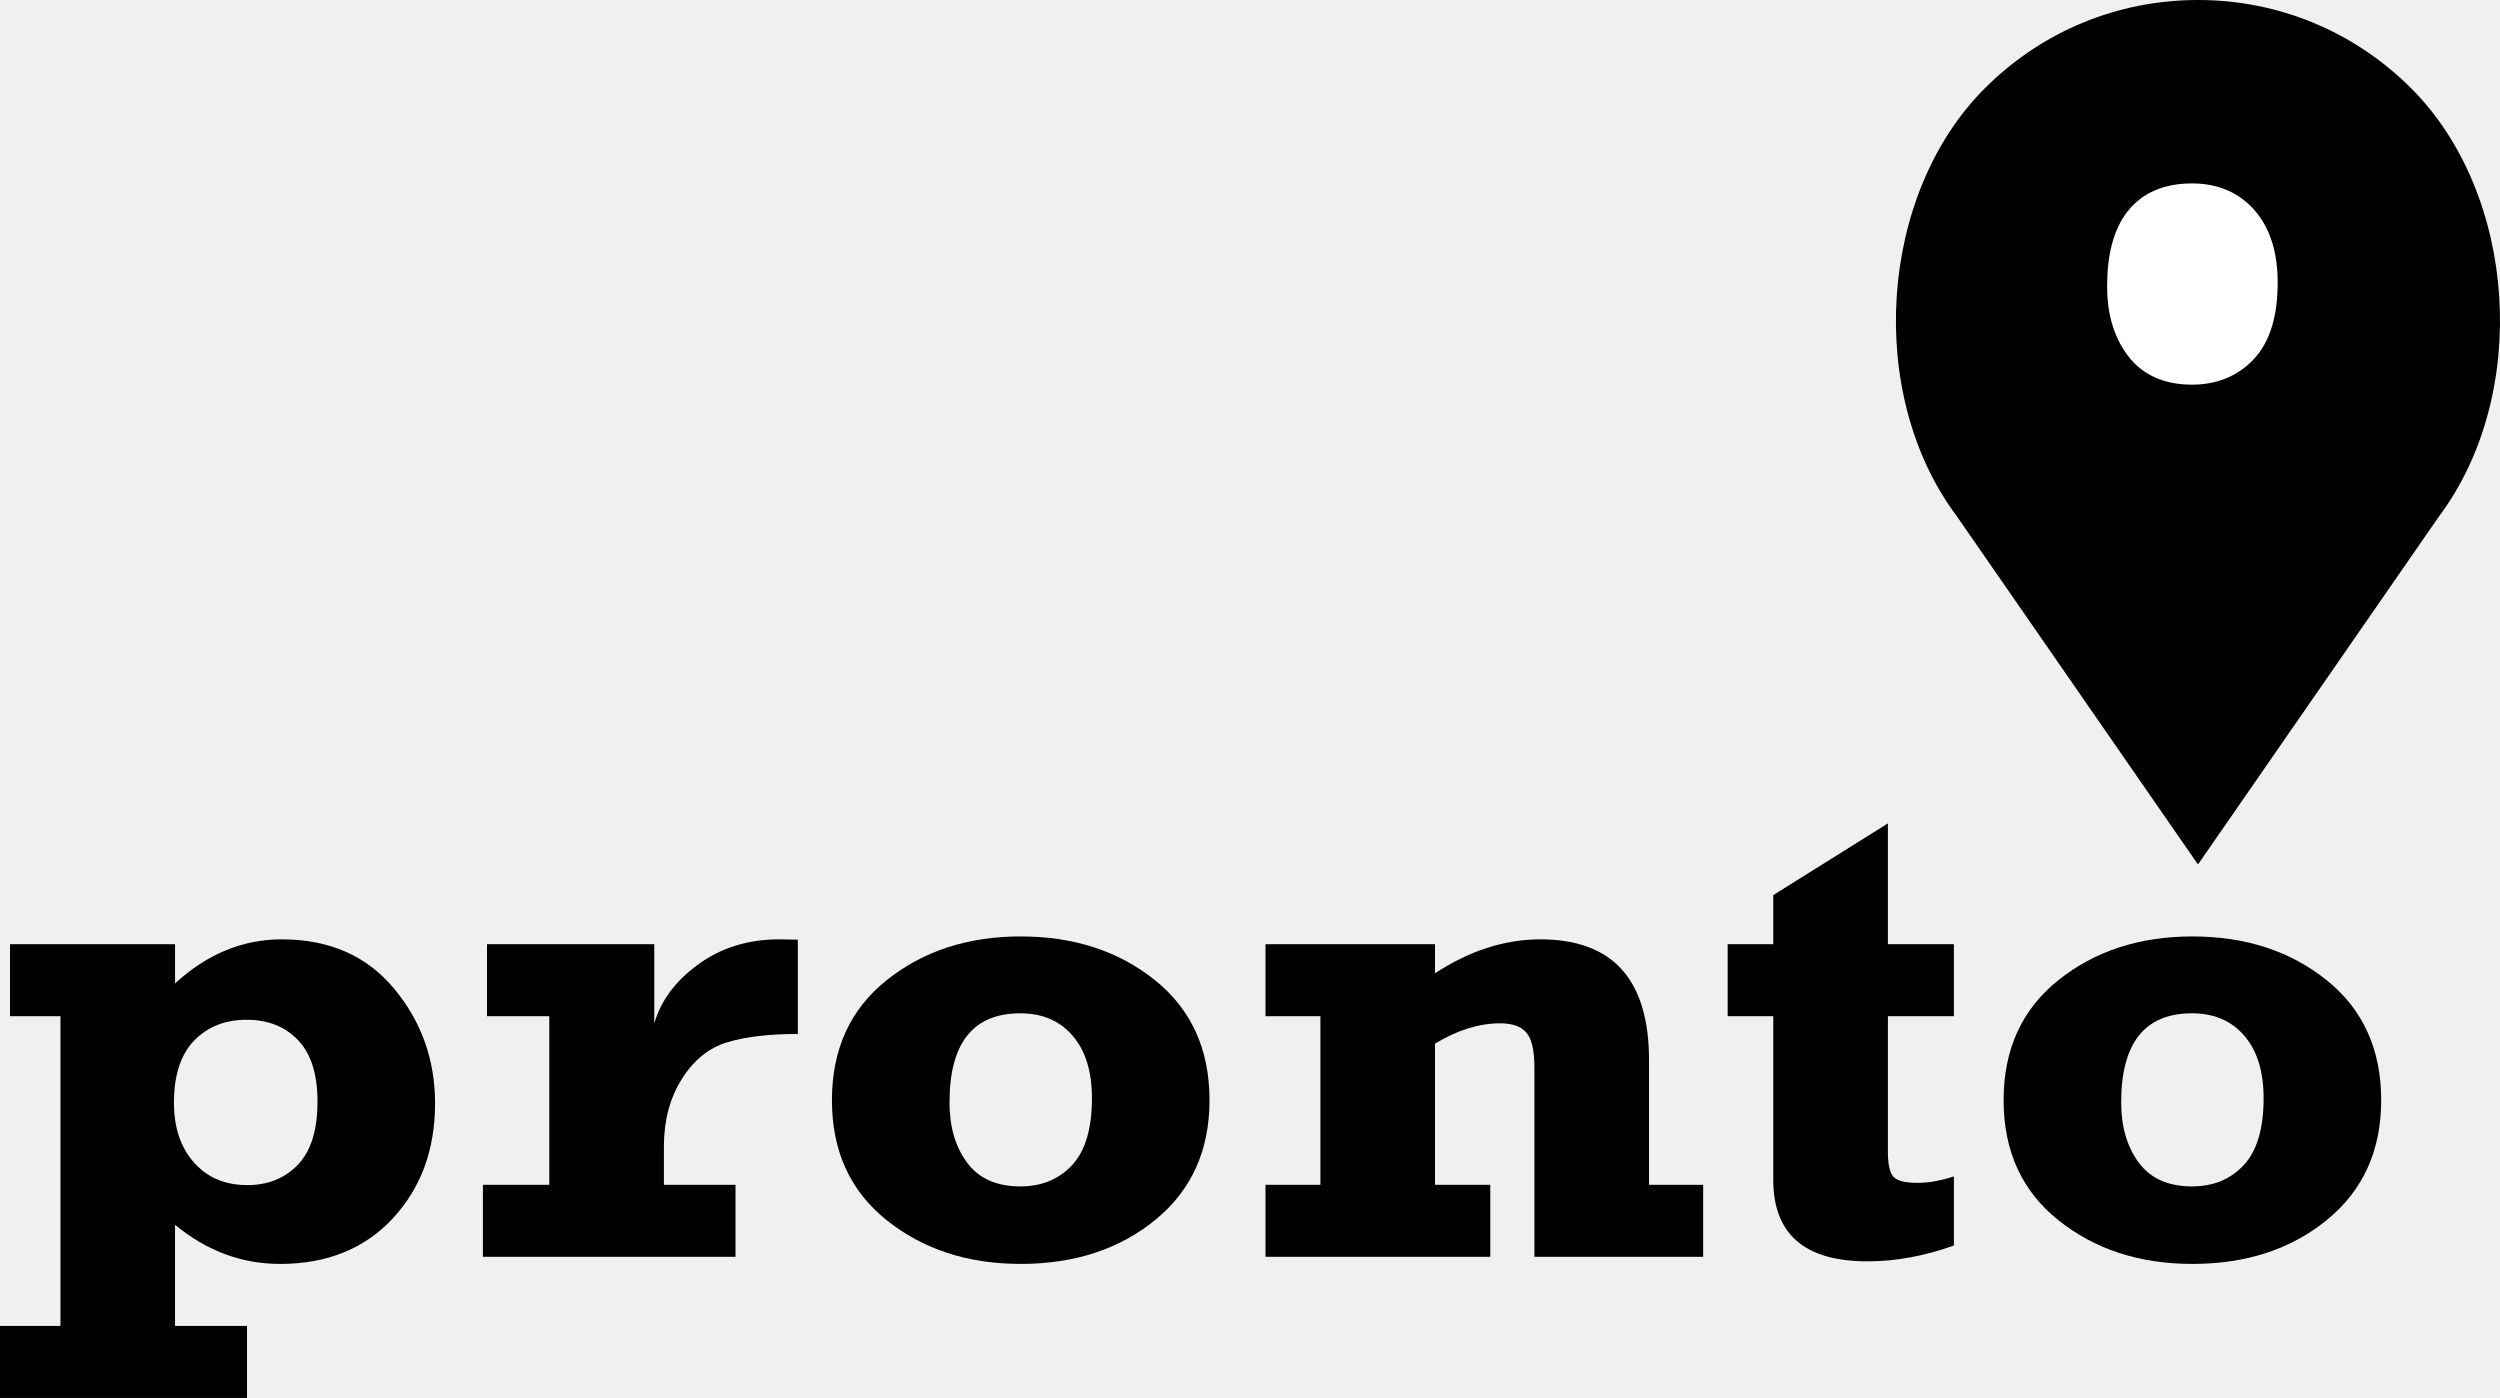
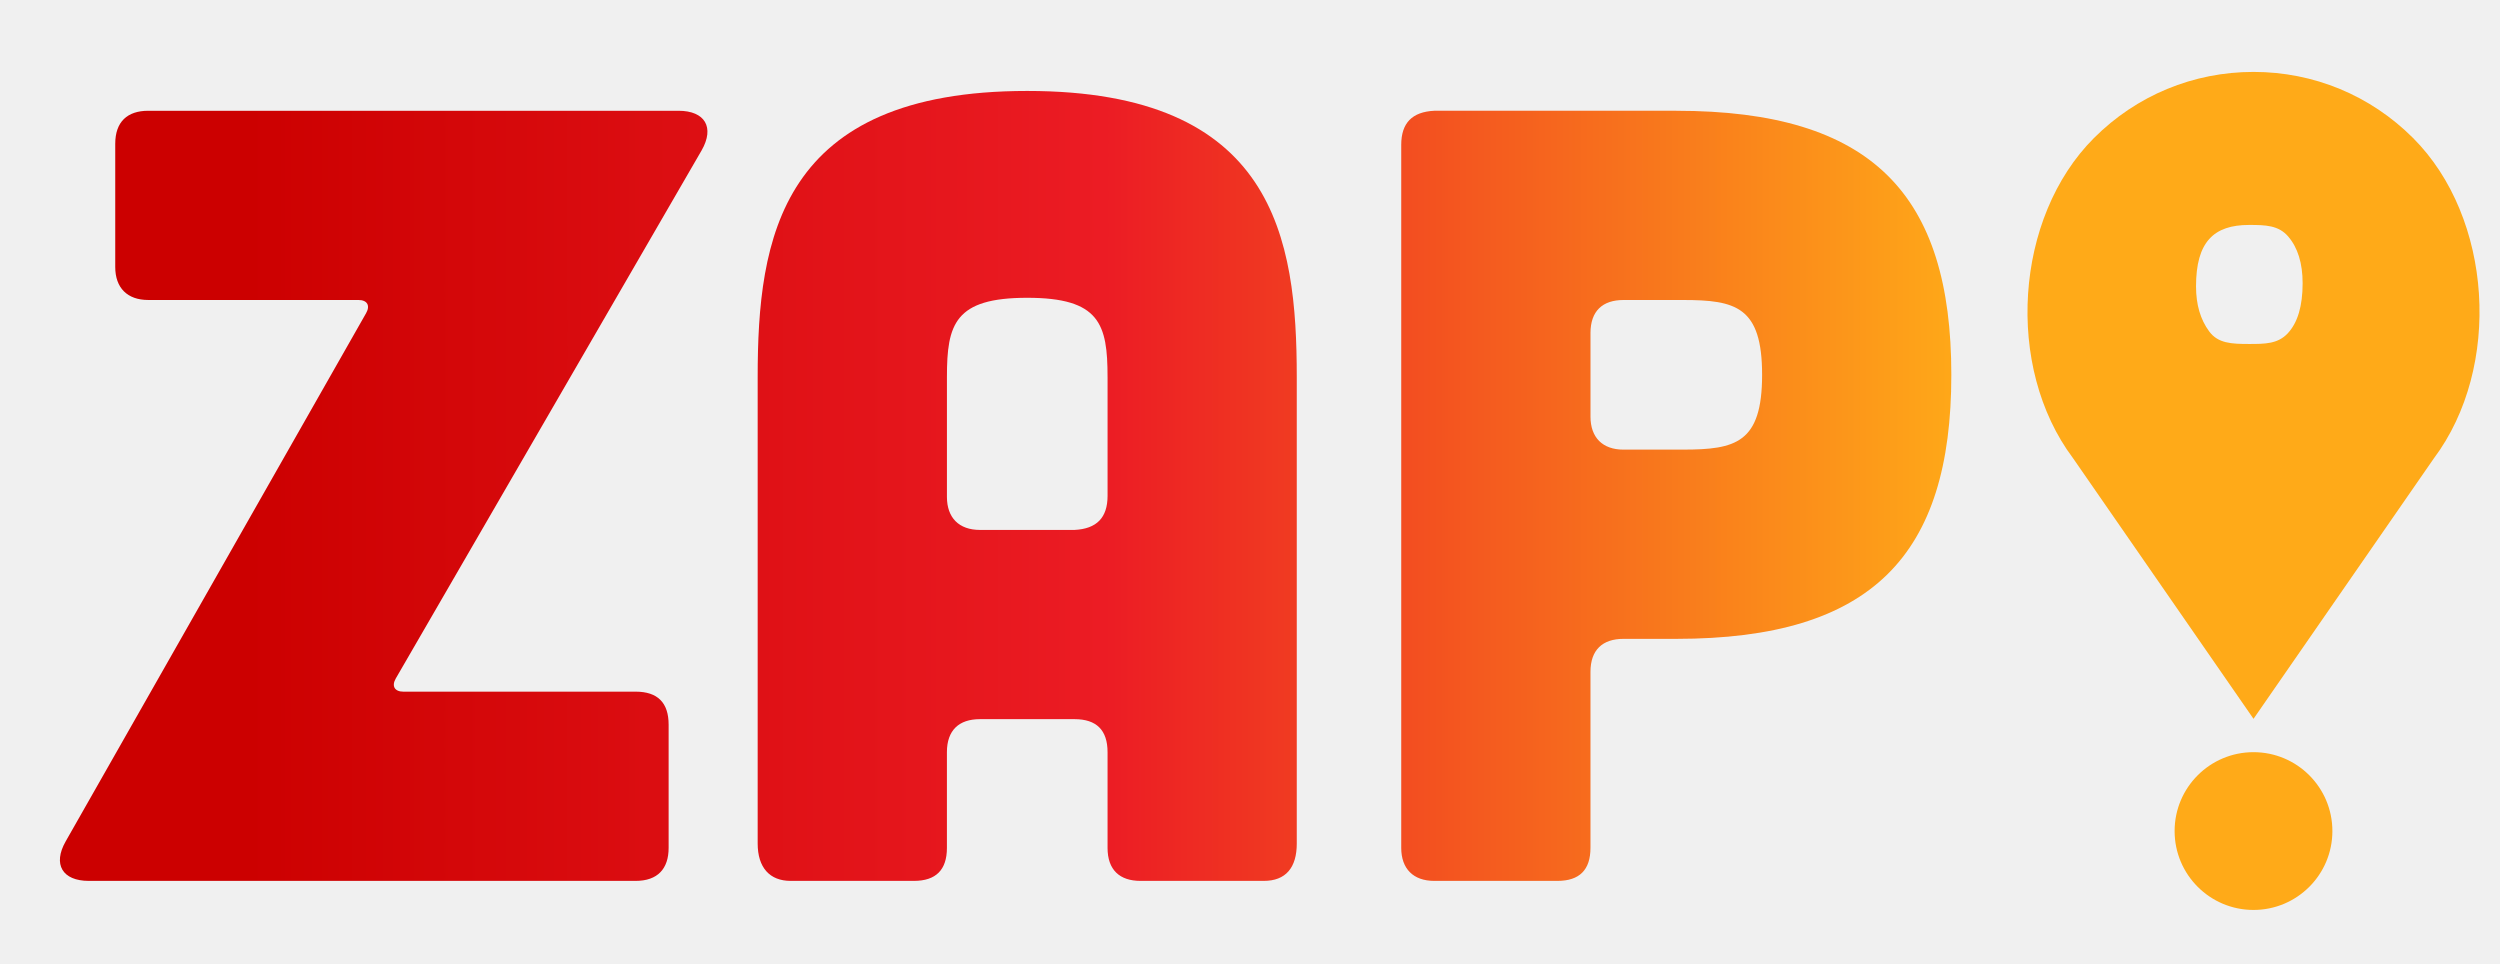
- <svg xmlns="http://www.w3.org/2000/svg" version="1.1" id="Layer_1" x="0px" y="0px" width="355.472px" height="198.772px" viewBox="0 0 355.472 198.772" enable-background="new 0 0 355.472 198.772" xml:space="preserve">
+ <svg xmlns="http://www.w3.org/2000/svg" version="1.1" id="Layer_1" x="0px" y="0px" width="161.683px" height="62.303px" viewBox="0 0 161.683 62.303" enable-background="new 0 0 161.683 62.303" xml:space="preserve">
  <g>
-     <path d="M35.124,188.533v10.239H0v-10.239h8.596v-44.039H1.424v-10.241h23.468v5.58c4.536-4.179,9.599-6.268,15.188-6.268   c6.75,0,12.068,2.334,15.953,7.003c3.885,4.669,5.828,10.111,5.828,16.325c0,6.583-2.004,12.031-6.013,16.349   c-4.008,4.317-9.352,6.474-16.032,6.474c-5.45,0-10.424-1.851-14.925-5.555v14.373H35.124z M45.144,156.617   c0-3.887-0.923-6.796-2.769-8.725c-1.846-1.929-4.281-2.893-7.304-2.893c-3.059,0-5.547,0.987-7.463,2.962   c-1.916,1.974-2.874,4.921-2.874,8.84c0,3.521,0.949,6.353,2.848,8.495c1.898,2.143,4.43,3.213,7.594,3.213   c2.918,0,5.309-0.963,7.173-2.893C44.211,163.689,45.144,160.689,45.144,156.617z" />
-     <path d="M104.58,168.464v10.241H68.665v-10.241h9.44v-23.97h-8.86v-10.241H93.03v11.296c0.914-3.244,2.997-6.053,6.25-8.426   c3.251-2.373,7.093-3.559,11.523-3.559c0.738,0,1.617,0.016,2.637,0.046v13.409c-4.113,0-7.472,0.398-10.073,1.194   c-2.603,0.796-4.747,2.542-6.435,5.234c-1.687,2.694-2.531,5.879-2.531,9.552v5.464H104.58z" />
-     <path d="M145.135,179.715c-7.524,0-13.879-2.073-19.065-6.222c-5.187-4.147-7.778-9.835-7.778-17.06   c0-7.224,2.591-12.911,7.778-17.06c5.186-4.147,11.541-6.222,19.065-6.222c7.559,0,13.923,2.074,19.091,6.222   c5.168,4.149,7.753,9.836,7.753,17.06c0,7.134-2.558,12.797-7.673,16.992C159.19,177.619,152.799,179.715,145.135,179.715z    M145.083,168.694c3.023,0,5.476-1.011,7.357-3.031c1.88-2.021,2.821-5.189,2.821-9.505c0-3.796-0.915-6.758-2.742-8.886   c-1.829-2.128-4.307-3.192-7.436-3.192c-6.715,0-10.073,4.225-10.073,12.675c0,3.46,0.834,6.313,2.505,8.564   C139.185,167.569,141.708,168.694,145.083,168.694z" />
-     <path d="M179.942,144.494v-10.241h24.101v4.133c4.922-3.215,9.915-4.822,14.978-4.822c10.301,0,15.453,5.725,15.453,17.174v17.725   h7.7v10.241h-23.996v-26.91c0-2.417-0.378-4.071-1.134-4.959c-0.757-0.887-1.996-1.332-3.719-1.332   c-3.024,0-6.117,0.964-9.282,2.893v20.067h7.858v10.241h-31.959v-10.241h7.805v-23.97H179.942z" />
-     <path d="M245.654,144.494v-10.241h6.486v-6.98l16.297-10.194v17.174h9.386v10.241h-9.386v19.279c0,1.748,0.254,2.922,0.764,3.52   c0.51,0.598,1.678,0.896,3.507,0.896c1.512,0,3.217-0.305,5.115-0.917v9.827c-4.184,1.501-8.279,2.25-12.287,2.25   c-8.931,0-13.396-3.862-13.396-11.587v-23.267H245.654z" />
-     <path d="M311.735,179.715c-7.524,0-13.88-2.073-19.064-6.222c-5.187-4.147-7.779-9.835-7.779-17.06   c0-7.224,2.593-12.911,7.779-17.06c5.185-4.147,11.54-6.222,19.064-6.222c7.558,0,13.923,2.074,19.091,6.222   c5.169,4.149,7.753,9.836,7.753,17.06c0,7.134-2.558,12.797-7.674,16.992C325.79,177.619,319.4,179.715,311.735,179.715z    M311.682,168.694c3.023,0,5.476-1.011,7.356-3.031c1.881-2.021,2.822-5.189,2.822-9.505c0-3.796-0.915-6.758-2.743-8.886   s-4.308-3.192-7.436-3.192c-6.717,0-10.074,4.225-10.074,12.675c0,3.46,0.836,6.313,2.507,8.564   C305.784,167.569,308.306,168.694,311.682,168.694z" />
+     <path fill="#FFAA18" d="M156.061,8.926c-2.756-2.756-6.421-4.275-10.319-4.275c-3.897,0-7.562,1.519-10.318,4.275   c-5.14,5.139-5.772,14.814-1.356,20.705l11.674,16.858l11.656-16.833C161.834,23.74,161.202,14.064,156.061,8.926z M147.958,21.555   c-0.641,0.688-1.475,0.691-2.504,0.691c-1.149,0-2.008-0.042-2.576-0.809c-0.569-0.766-0.854-1.737-0.854-2.915   c0-2.876,1.143-3.974,3.429-3.974c1.064,0,1.909,0.021,2.531,0.746c0.622,0.725,0.934,1.732,0.934,3.024   C148.918,19.789,148.598,20.867,147.958,21.555z" />
  </g>
-   <path d="M346.772,73.464l-34.244,49.453l-34.3-49.53c-12.975-17.304-11.115-45.73,3.986-60.829C290.309,4.462,301.077,0,312.528,0  s22.219,4.462,30.318,12.559C357.948,27.657,359.808,56.083,346.772,73.464z" />
-   <path fill="#FFFFFF" stroke="#FFFFFF" stroke-width="4" stroke-miterlimit="10" d="M311.682,52.694c3.023,0,5.476-1.011,7.356-3.031  c1.881-2.021,2.822-5.189,2.822-9.505c0-3.796-0.915-6.758-2.743-8.886s-4.308-3.192-7.436-3.192  c-6.717,0-10.074,4.225-10.074,12.675c0,3.46,0.836,6.313,2.507,8.564C305.784,51.569,308.306,52.694,311.682,52.694z" />
+   <g>
+     <linearGradient id="SVGID_1_" gradientUnits="userSpaceOnUse" x1="15.825" y1="32.066" x2="127.158" y2="32.066">
+       <stop offset="0" style="stop-color:#CC0000" />
+       <stop offset="0.5" style="stop-color:#EC1C24" />
+       <stop offset="1" style="stop-color:#FFAA18" />
+     </linearGradient>
+     <path fill="url(#SVGID_1_)" d="M41.108,44.731c1.423,0,2.134,0.712,2.134,2.135v7.969c0,1.352-0.711,2.135-2.134,2.135H5.745   c-1.708,0-2.348-1.067-1.494-2.562l19.425-34.153c0.284-0.498,0.071-0.854-0.498-0.854H9.587c-1.352,0-2.134-0.782-2.134-2.134   V9.298c0-1.423,0.783-2.134,2.134-2.134h34.295c1.708,0,2.348,1.067,1.494,2.562l-19.78,34.153   c-0.285,0.498-0.071,0.854,0.498,0.854H41.108z" />
+     <linearGradient id="SVGID_2_" gradientUnits="userSpaceOnUse" x1="15.825" y1="31.426" x2="127.158" y2="31.426">
+       <stop offset="0" style="stop-color:#CC0000" />
+       <stop offset="0.5" style="stop-color:#EC1C24" />
+       <stop offset="1" style="stop-color:#FFAA18" />
+     </linearGradient>
+     <path fill="url(#SVGID_2_)" d="M83.867,54.551c0,1.565-0.712,2.419-2.135,2.419h-7.969c-1.352,0-2.134-0.711-2.134-2.135v-6.19   c0-1.423-0.711-2.135-2.135-2.135h-6.119c-1.352,0-2.135,0.712-2.135,2.135v6.19c0,1.423-0.711,2.135-2.135,2.135h-7.969   c-1.352,0-2.135-0.854-2.135-2.419V24.382c0-8.965,1.423-18.5,17.432-18.5c16.009,0,17.433,9.534,17.433,18.5V54.551z    M71.629,24.382c0-3.416-0.498-5.123-5.194-5.123c-4.696,0-5.194,1.708-5.194,5.123v7.755c0,1.352,0.783,2.135,2.135,2.135h6.119   c1.423-0.071,2.135-0.783,2.135-2.206V24.382z" />
+     <linearGradient id="SVGID_3_" gradientUnits="userSpaceOnUse" x1="15.825" y1="32.066" x2="127.158" y2="32.066">
+       <stop offset="0" style="stop-color:#CC0000" />
+       <stop offset="0.5" style="stop-color:#EC1C24" />
+       <stop offset="1" style="stop-color:#FFAA18" />
+     </linearGradient>
+     <path fill="url(#SVGID_3_)" d="M108.411,7.164c12.665,0,17.788,5.408,17.788,17.076c0,11.669-5.123,17.077-17.788,17.077h-3.416   c-1.352,0-2.134,0.711-2.134,2.134v11.384c0,1.423-0.712,2.135-2.135,2.135h-7.969c-1.352,0-2.135-0.783-2.135-2.135V9.369   c0-1.423,0.711-2.134,2.135-2.206H108.411z M108.838,29.078c3.415,0,5.123-0.427,5.123-4.838c0-4.411-1.708-4.838-5.123-4.838   h-3.842c-1.352,0-2.134,0.712-2.134,2.135v5.408c0,1.352,0.782,2.134,2.134,2.134H108.838z" />
+   </g>
+   <circle fill="#FFAA18" cx="145.741" cy="53.747" r="5.102" />
</svg>
